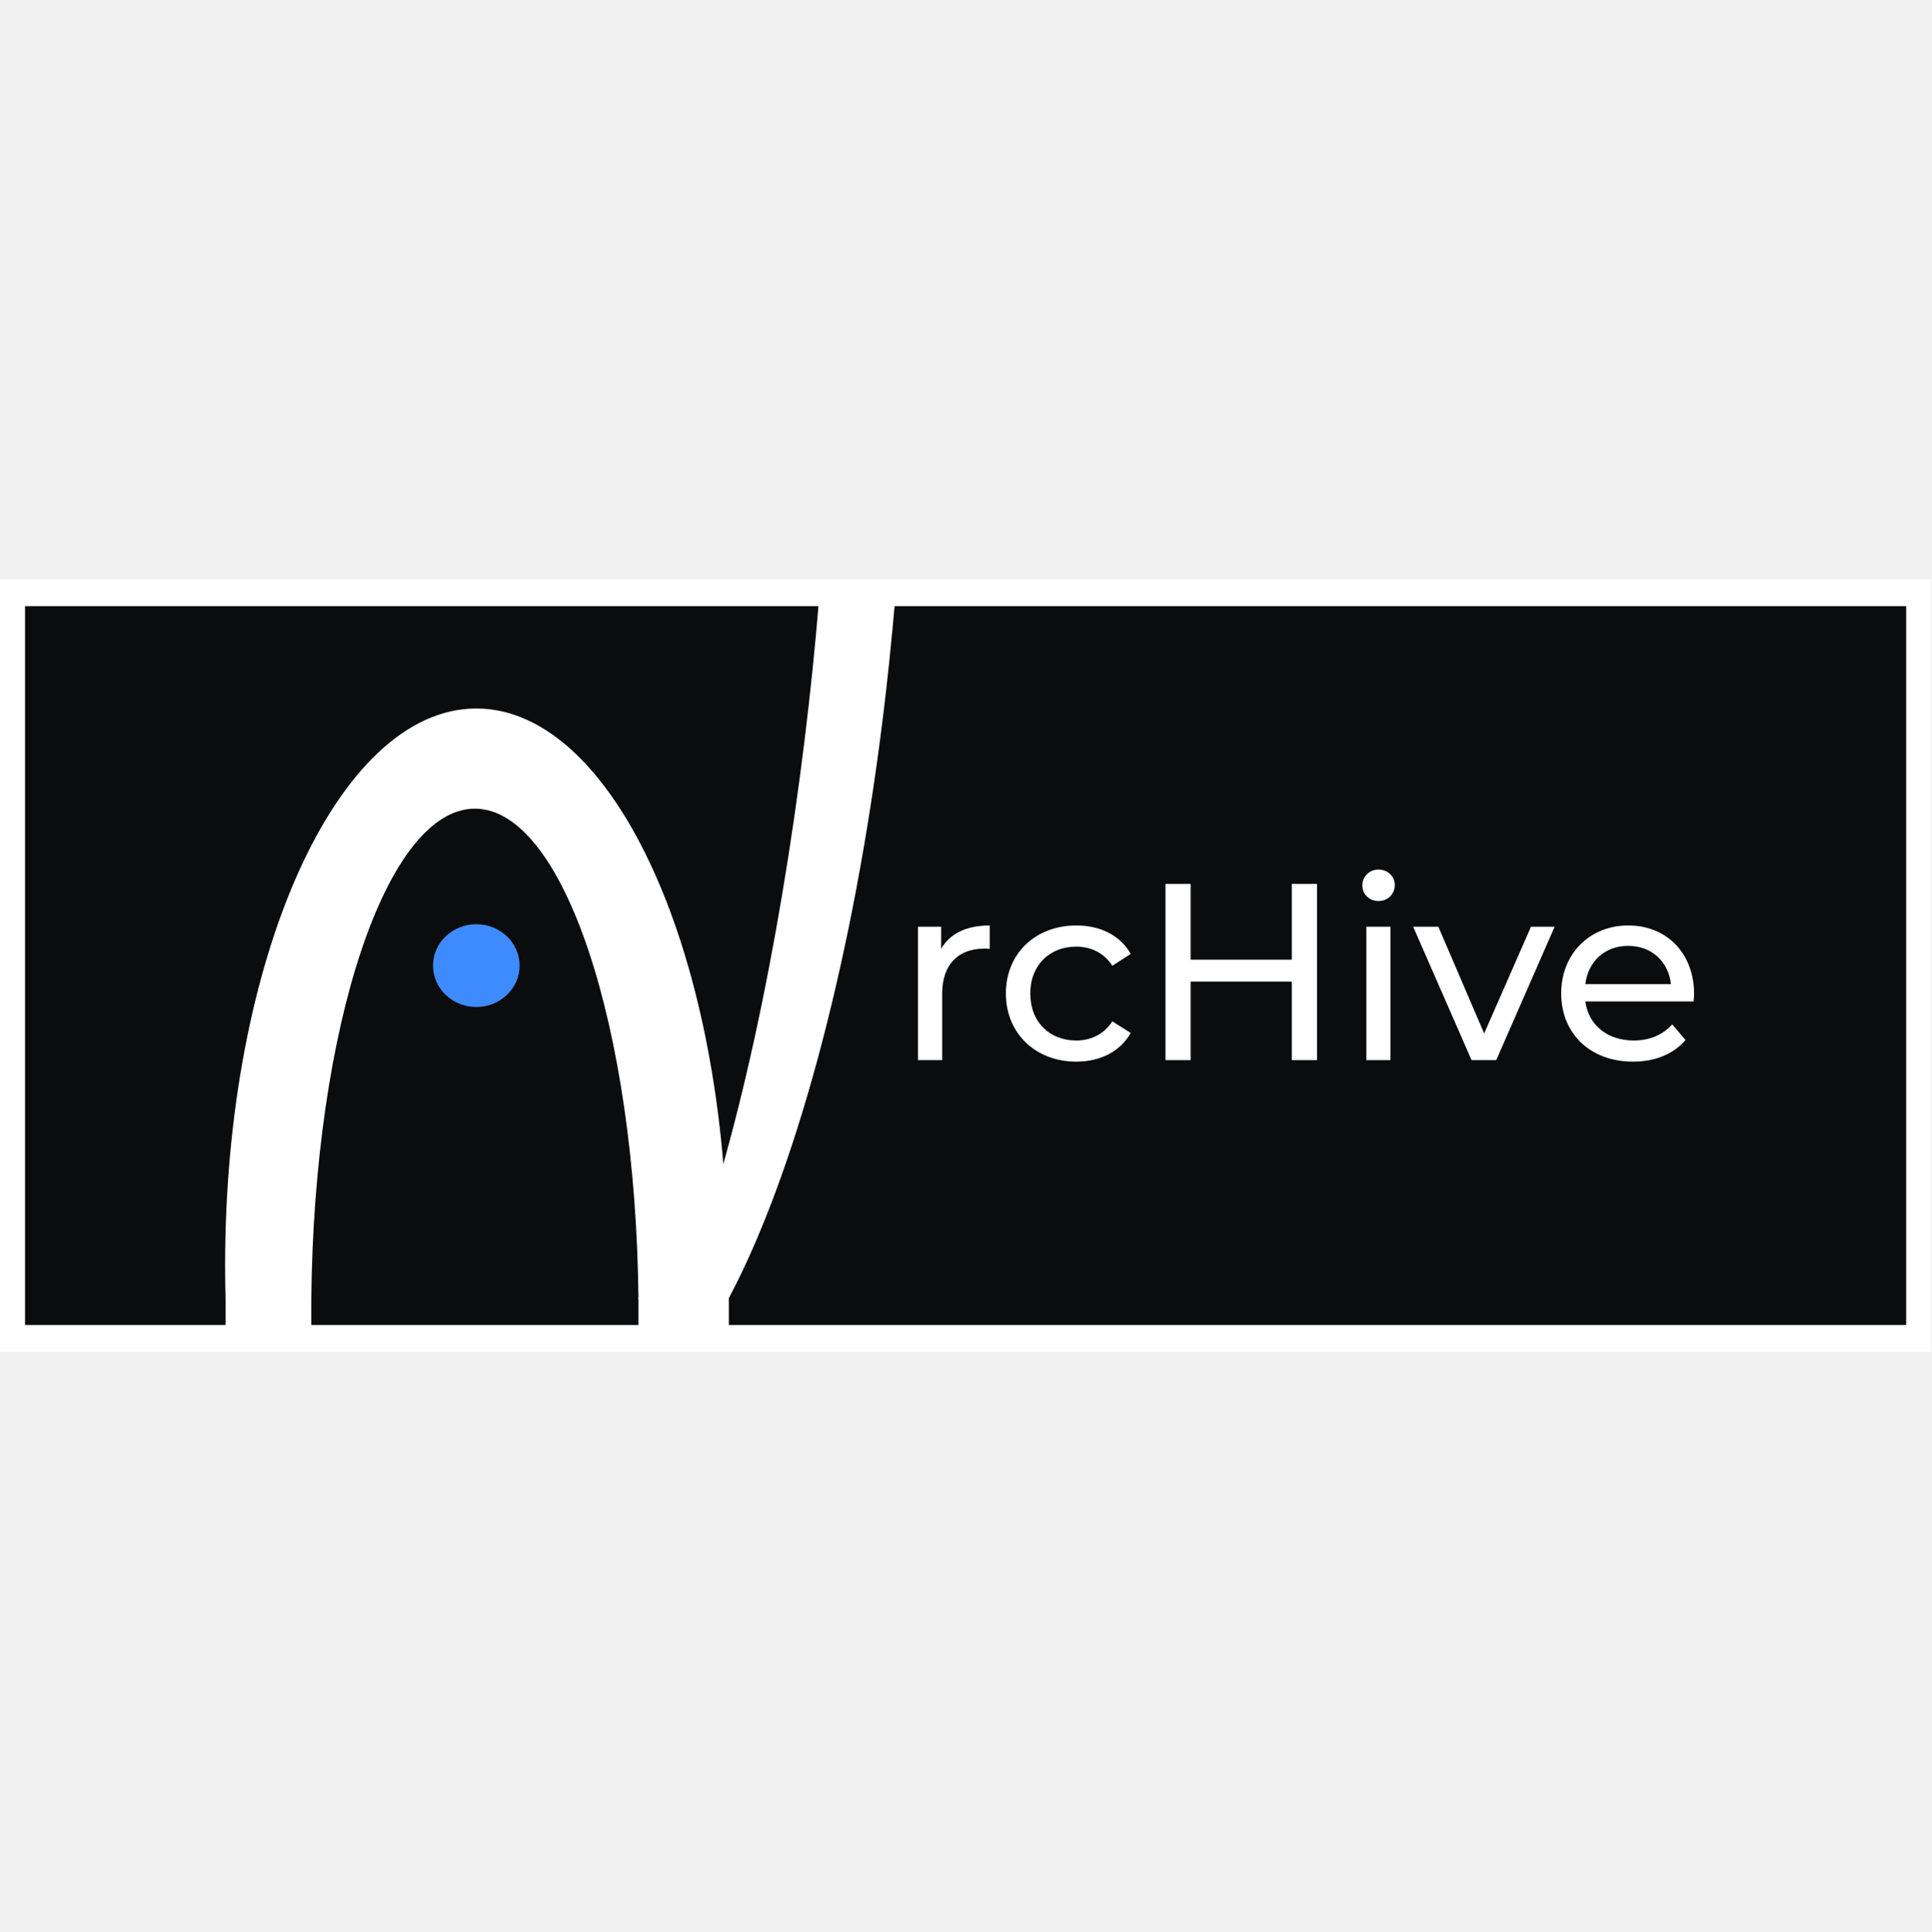
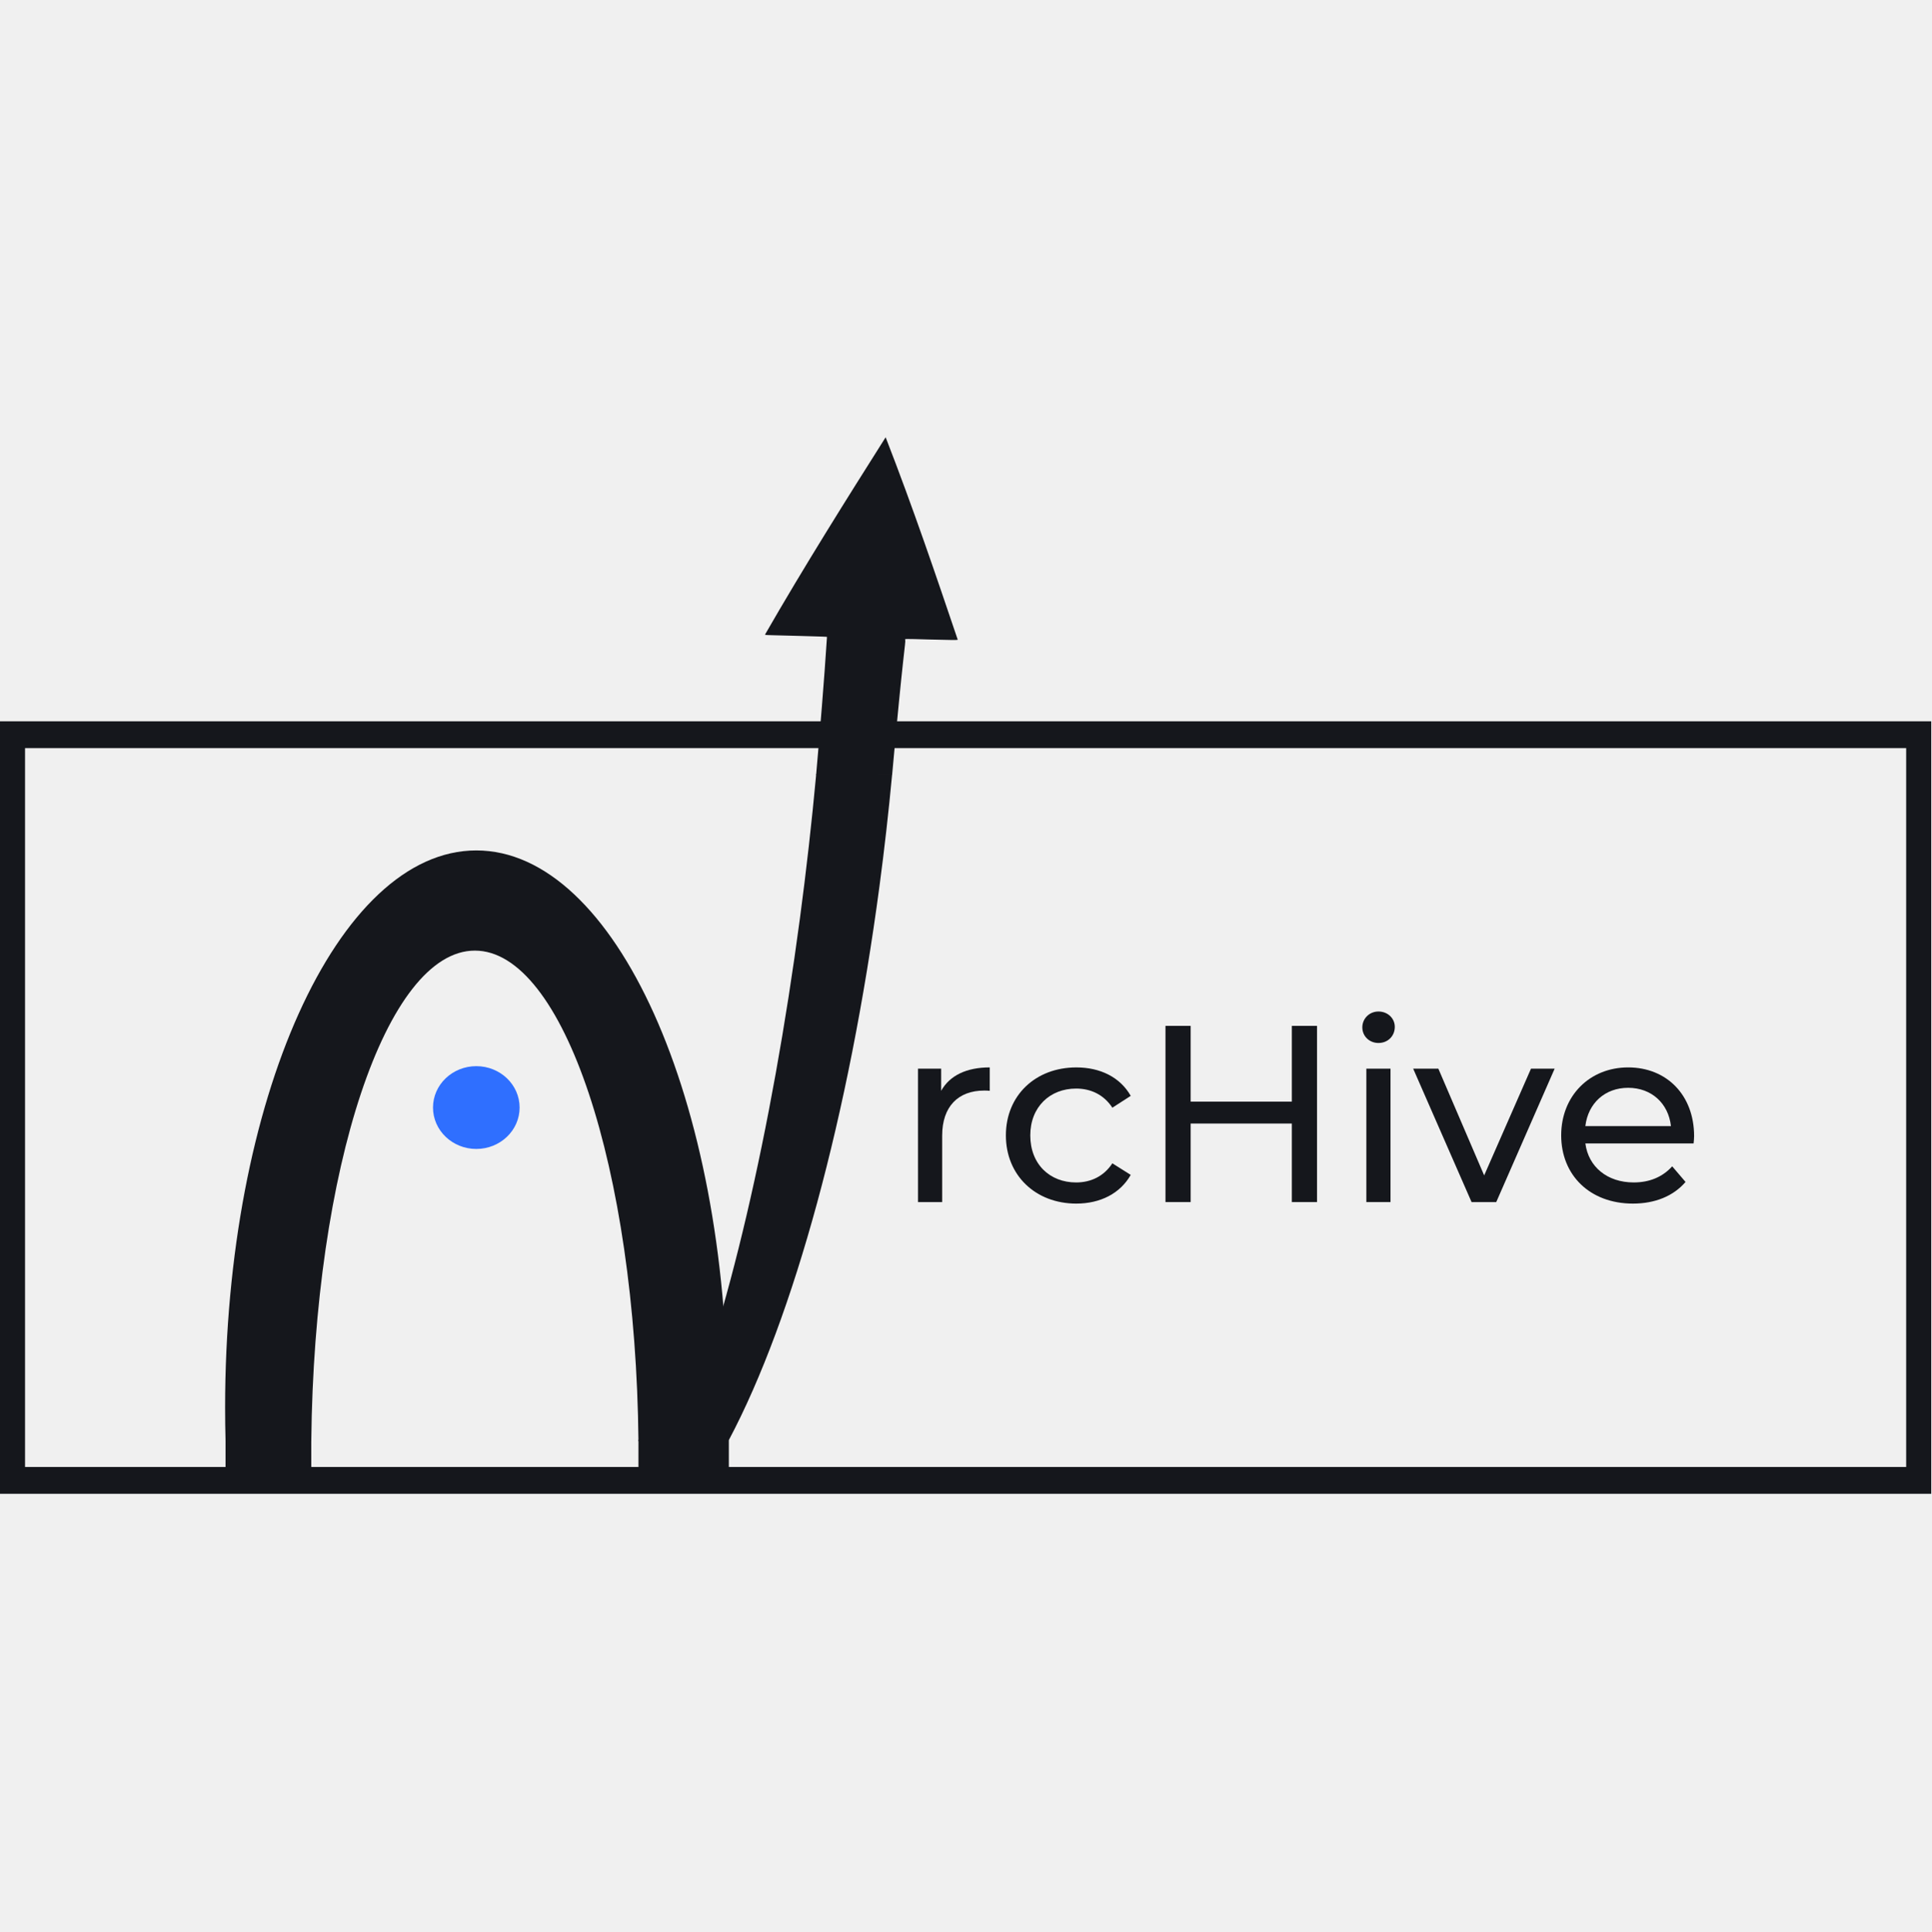
- <svg xmlns="http://www.w3.org/2000/svg" viewBox="0 -23.330 152.477 152.477">
-   <rect x="1" y="23.412" width="150.477" height="58.991" fill="#0b0c0e" />
-   <clipPath id="r">
-     <rect x="0" y="22.412" width="152.477" height="60.991" />
-   </clipPath>
-   <g clip-path="url(#r)" fill="#ffffff">
+ <svg xmlns="http://www.w3.org/2000/svg" viewBox="0 -34.537 152.477 152.477">
+   <style>.ink{fill:#15171c}.dot{fill:#2f6fff}@media (prefers-color-scheme: dark){.ink{fill:#f2f1ed}.dot{fill:#5b95ff}}</style>
+   <g class="ink">
    <g transform="translate(-251.595,-69.81188)">
      <path d="m 251.595,92.224 v 60.991 h 152.477 V 92.224 Z m 1.977,2.117 h 148.522 v 56.757 h -148.522 z M 269.403,148.95 v 2.25 h 6.768 v -2.25 z M 302.003,148.95 v 2.25 h 7.137 v -2.25 z" />
-       <ellipse fill="#3d8bff" cx="289.201" cy="122.72" rx="3.419" ry="3.268" />
+       <ellipse class="dot" cx="289.201" cy="122.72" rx="3.419" ry="3.268" />
      <path d="m 289.201,102.42 a 19.833,43.998 0 0 0 -19.833,43.998 19.833,43.998 0 0 0 0.036,2.64 h 6.768 a 12.923,39.985 0 0 1 12.916,-38.729 12.923,39.985 0 0 1 12.916,38.729 h 6.995 a 19.833,43.998 0 0 0 0.036,-2.64 19.833,43.998 0 0 0 -19.833,-43.998 z" />
      <g transform="matrix(0.9868209,0,0,0.9868209,21.46097,-142.1735)">
        <path d="m 363.855,276.115 c 1.772,0 3.243,-0.604 4.209,-1.732 l -1.067,-1.249 c -0.785,0.866 -1.833,1.289 -3.081,1.289 -2.115,0 -3.625,-1.249 -3.867,-3.122 h 8.66 c 0.02,-0.181 0.04,-0.423 0.04,-0.584 0,-3.283 -2.195,-5.498 -5.277,-5.498 -3.081,0 -5.357,2.276 -5.357,5.438 0,3.182 2.296,5.458 5.74,5.458 z m -3.807,-6.203 c 0.222,-1.833 1.571,-3.061 3.424,-3.061 1.873,0 3.222,1.249 3.424,3.061 z" />
        <path d="m 350.945,275.994 h 1.974 l 4.673,-10.674 h -1.893 l -3.746,8.54 -3.666,-8.54 h -2.014 z" />
        <path d="m 343.493,263.265 c 0.765,0 1.309,-0.564 1.309,-1.289 0,-0.685 -0.564,-1.229 -1.309,-1.229 -0.725,0 -1.289,0.564 -1.289,1.269 0,0.705 0.564,1.249 1.289,1.249 z" />
        <path d="m 342.526,275.994 h 1.933 v -10.674 h -1.933 z" />
        <path d="m 336.565,275.994 h 2.014 v -14.098 h -2.014 v 6.062 h -8.096 v -6.062 h -2.014 v 14.098 h 2.014 v -6.284 h 8.096 z" />
        <path d="m 319.325,276.115 c 1.913,0 3.504,-0.806 4.35,-2.296 l -1.47,-0.926 c -0.685,1.047 -1.732,1.531 -2.9,1.531 -2.095,0 -3.666,-1.45 -3.666,-3.766 0,-2.276 1.571,-3.746 3.666,-3.746 1.168,0 2.215,0.483 2.9,1.531 l 1.47,-0.947 c -0.846,-1.49 -2.437,-2.276 -4.35,-2.276 -3.283,0 -5.639,2.256 -5.639,5.438 0,3.182 2.356,5.458 5.639,5.458 z" />
        <path d="m 306.656,275.994 h 1.933 v -5.317 c 0,-2.336 1.289,-3.605 3.363,-3.605 0.141,0 0.282,0 0.443,0.02 v -1.873 c -1.853,0 -3.202,0.644 -3.887,1.873 v -1.772 h -1.853 z" />
      </g>
      <path d="m 321.511,69.812 c -3.052,4.824 -6.438,10.208 -9.514,15.562 l 0.023,0.025 c 0.021,0.024 0.651,0.028 2.742,0.086 1.679,0.046 2.113,0.062 2.126,0.075 -0.236,3.636 -0.541,7.269 -0.857,10.899 l 6.002,-0.015 c 0.872,-9.728 1.083,-10.437 1.031,-10.643 -0.025,-0.095 -0.164,-0.092 1.851,-0.036 1.554,0.043 2.253,0.046 2.272,0.03 0.011,-0.01 0.02,-0.019 0.021,-0.022 v -5.1e-4 -5.1e-4 -5.1e-4 c -1.73,-5.109 -3.486,-10.305 -5.683,-15.959 -0.005,-7.4e-4 -0.009,-7.6e-4 -0.013,-7.6e-4 z" />
      <path d="m 316.037,96.402 a 10.81,55.654 6.793 0 1 -1.284,11.374 10.81,55.654 6.793 0 1 -9.638,41.195 h 4.026 a 16.551,61.391 5.993 0 0 11.892,-43.73 16.551,61.391 5.993 0 0 1.001,-8.84 z" />
    </g>
  </g>
</svg>
